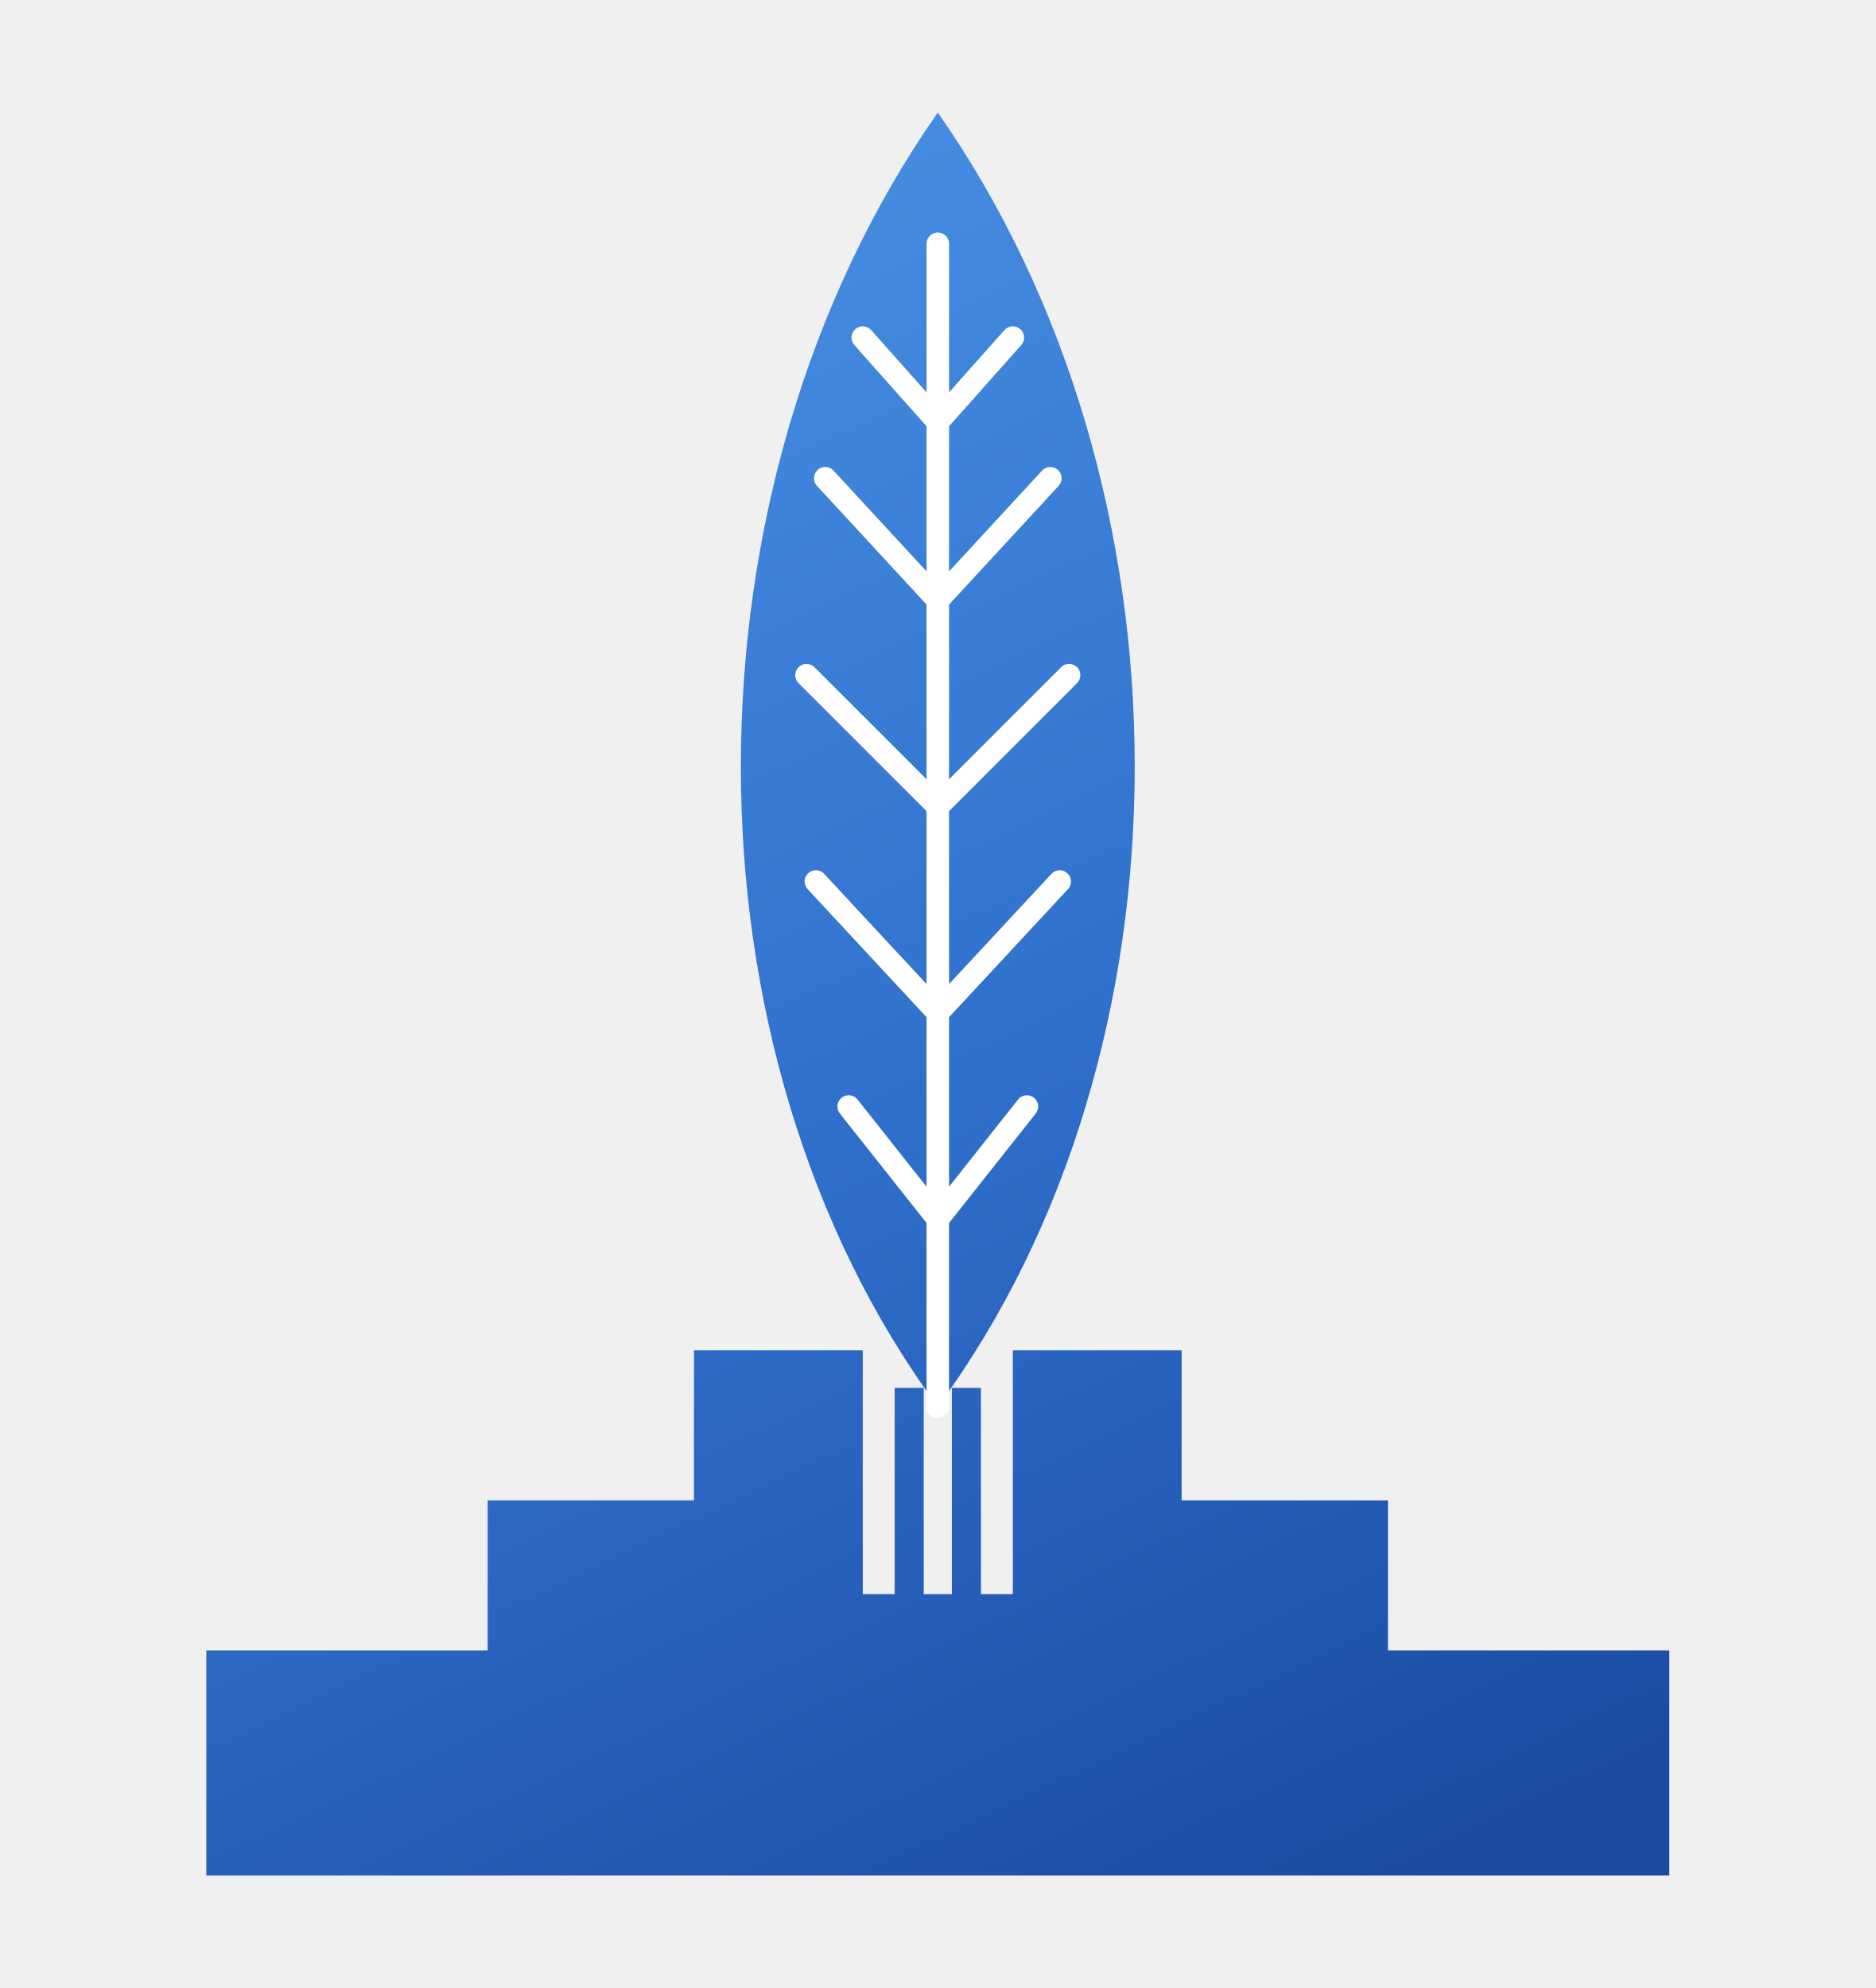
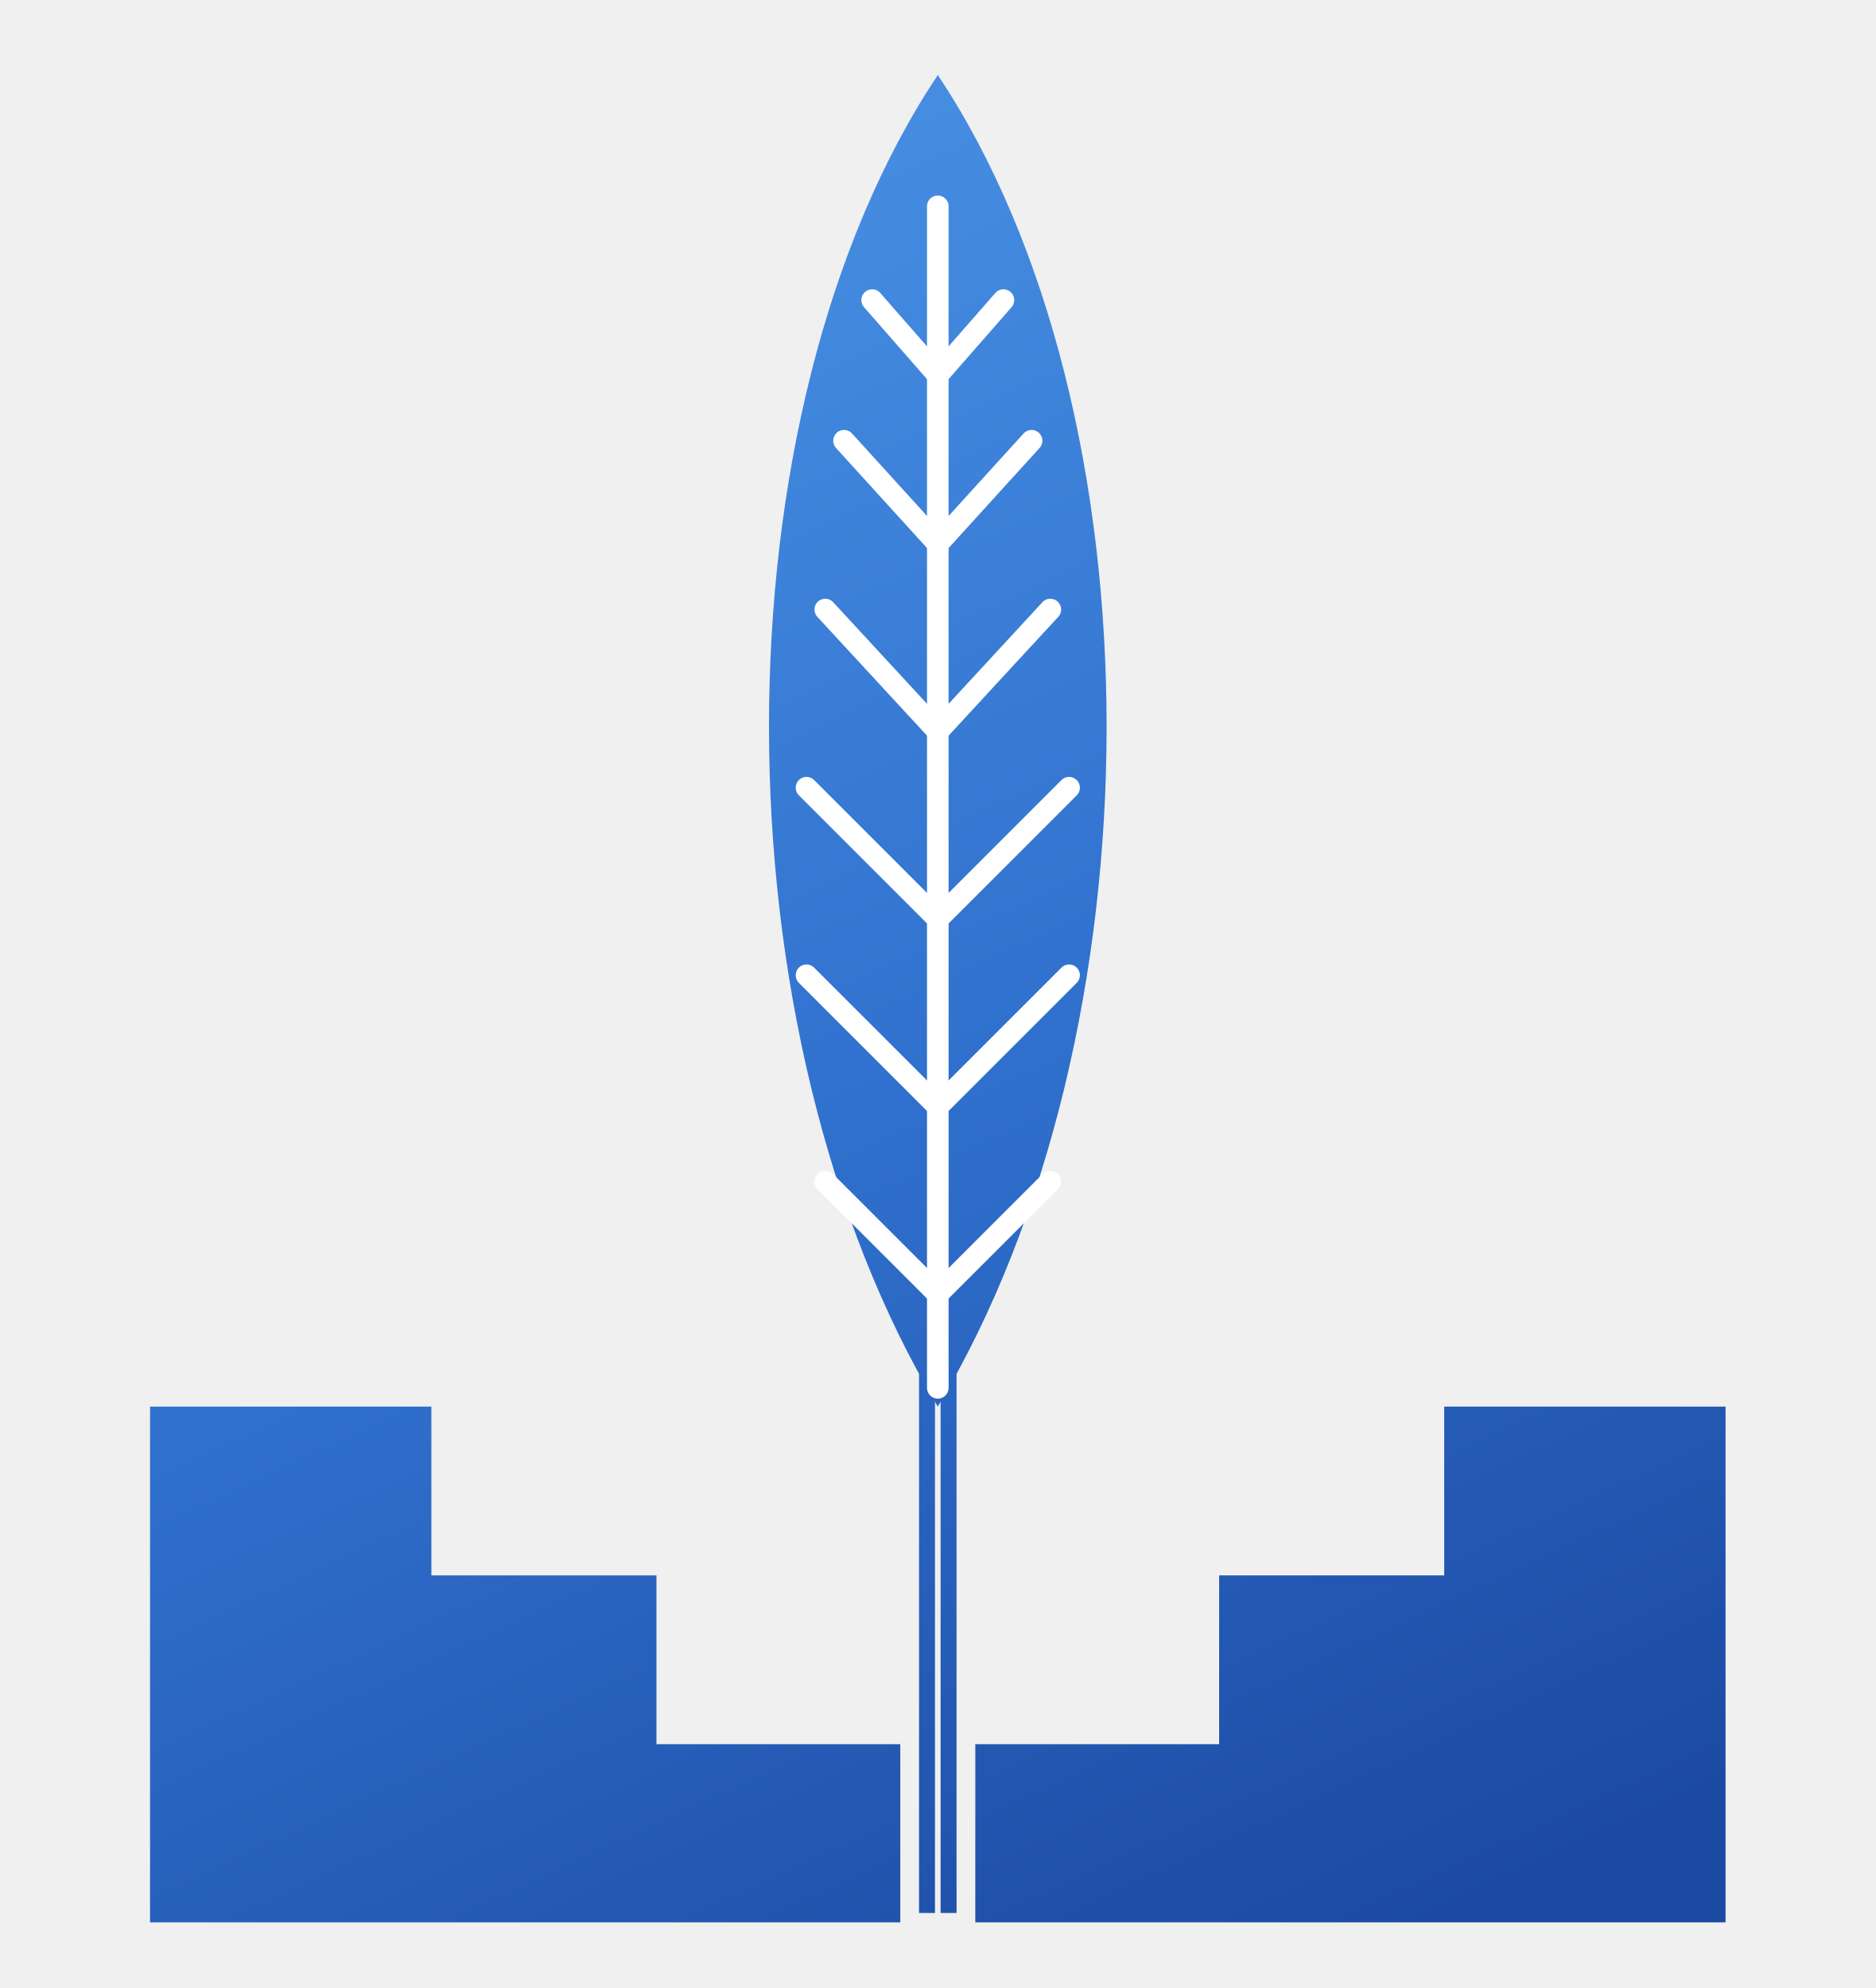
<svg xmlns="http://www.w3.org/2000/svg" viewBox="0 0 200 212" fill="none" role="img" aria-label="HinYerevan">
  <defs>
-     <linearGradient id="hy-mark" x1="58" y1="8" x2="150" y2="202" gradientUnits="userSpaceOnUse">
+     <linearGradient id="hy-mark" x1="58" y1="8" x2="150" y2="206" gradientUnits="userSpaceOnUse">
      <stop offset="0" stop-color="#4a93e6" />
      <stop offset="0.55" stop-color="#2f6fcc" />
      <stop offset="1" stop-color="#1c4aa2" />
    </linearGradient>
  </defs>
-   <path d="M22 200 V176 H52 V160 H74 V144 H92 V170 H108 V144 H126 V160 H148 V176 H178 V200 Z" fill="url(#hy-mark)" />
-   <rect x="95.4" y="148" width="3.1" height="48" fill="url(#hy-mark)" />
-   <rect x="101.5" y="148" width="3.1" height="48" fill="url(#hy-mark)" />
-   <path d="M100 12 C128 52 128 112 100 150 C72 112 72 52 100 12 Z" fill="url(#hy-mark)" />
-   <g stroke="#ffffff" stroke-width="2.4" stroke-linecap="round" fill="none">
-     <path d="M100 150 V26" />
-     <path d="M100 130 L90.5 118 M100 130 L109.5 118" />
-     <path d="M100 108 L87 94 M100 108 L113 94" />
-     <path d="M100 86 L86 72 M100 86 L114 72" />
-     <path d="M100 64 L88 51 M100 64 L112 51" />
-     <path d="M100 45 L92 36 M100 45 L108 36" />
+   <path d="M16 205 V150 H46 V168 H70 V186 H96 V205 Z" fill="url(#hy-mark)" />
+   <path d="M184 205 V150 H154 V168 H130 V186 H104 V205 Z" fill="url(#hy-mark)" />
+   <rect x="98" y="146" width="1.7" height="58" fill="url(#hy-mark)" />
+   <rect x="100.3" y="146" width="1.7" height="58" fill="url(#hy-mark)" />
+   <path d="M100 8 C124 44 124 110 100 150 C76 110 76 44 100 8 Z" fill="url(#hy-mark)" />
+   <g stroke="#ffffff" stroke-width="2.3" stroke-linecap="round" fill="none">
+     <path d="M100 148 V22" />
+     <path d="M100 138 L88 126 M100 138 L112 126" />
+     <path d="M100 118 L86 104 M100 118 L114 104" />
+     <path d="M100 98 L86 84 M100 98 L114 84" />
+     <path d="M100 78 L88 65 M100 78 L112 65" />
+     <path d="M100 58 L90 47 M100 58 L110 47" />
+     <path d="M100 40 L93 32 M100 40 L107 32" />
  </g>
</svg>
